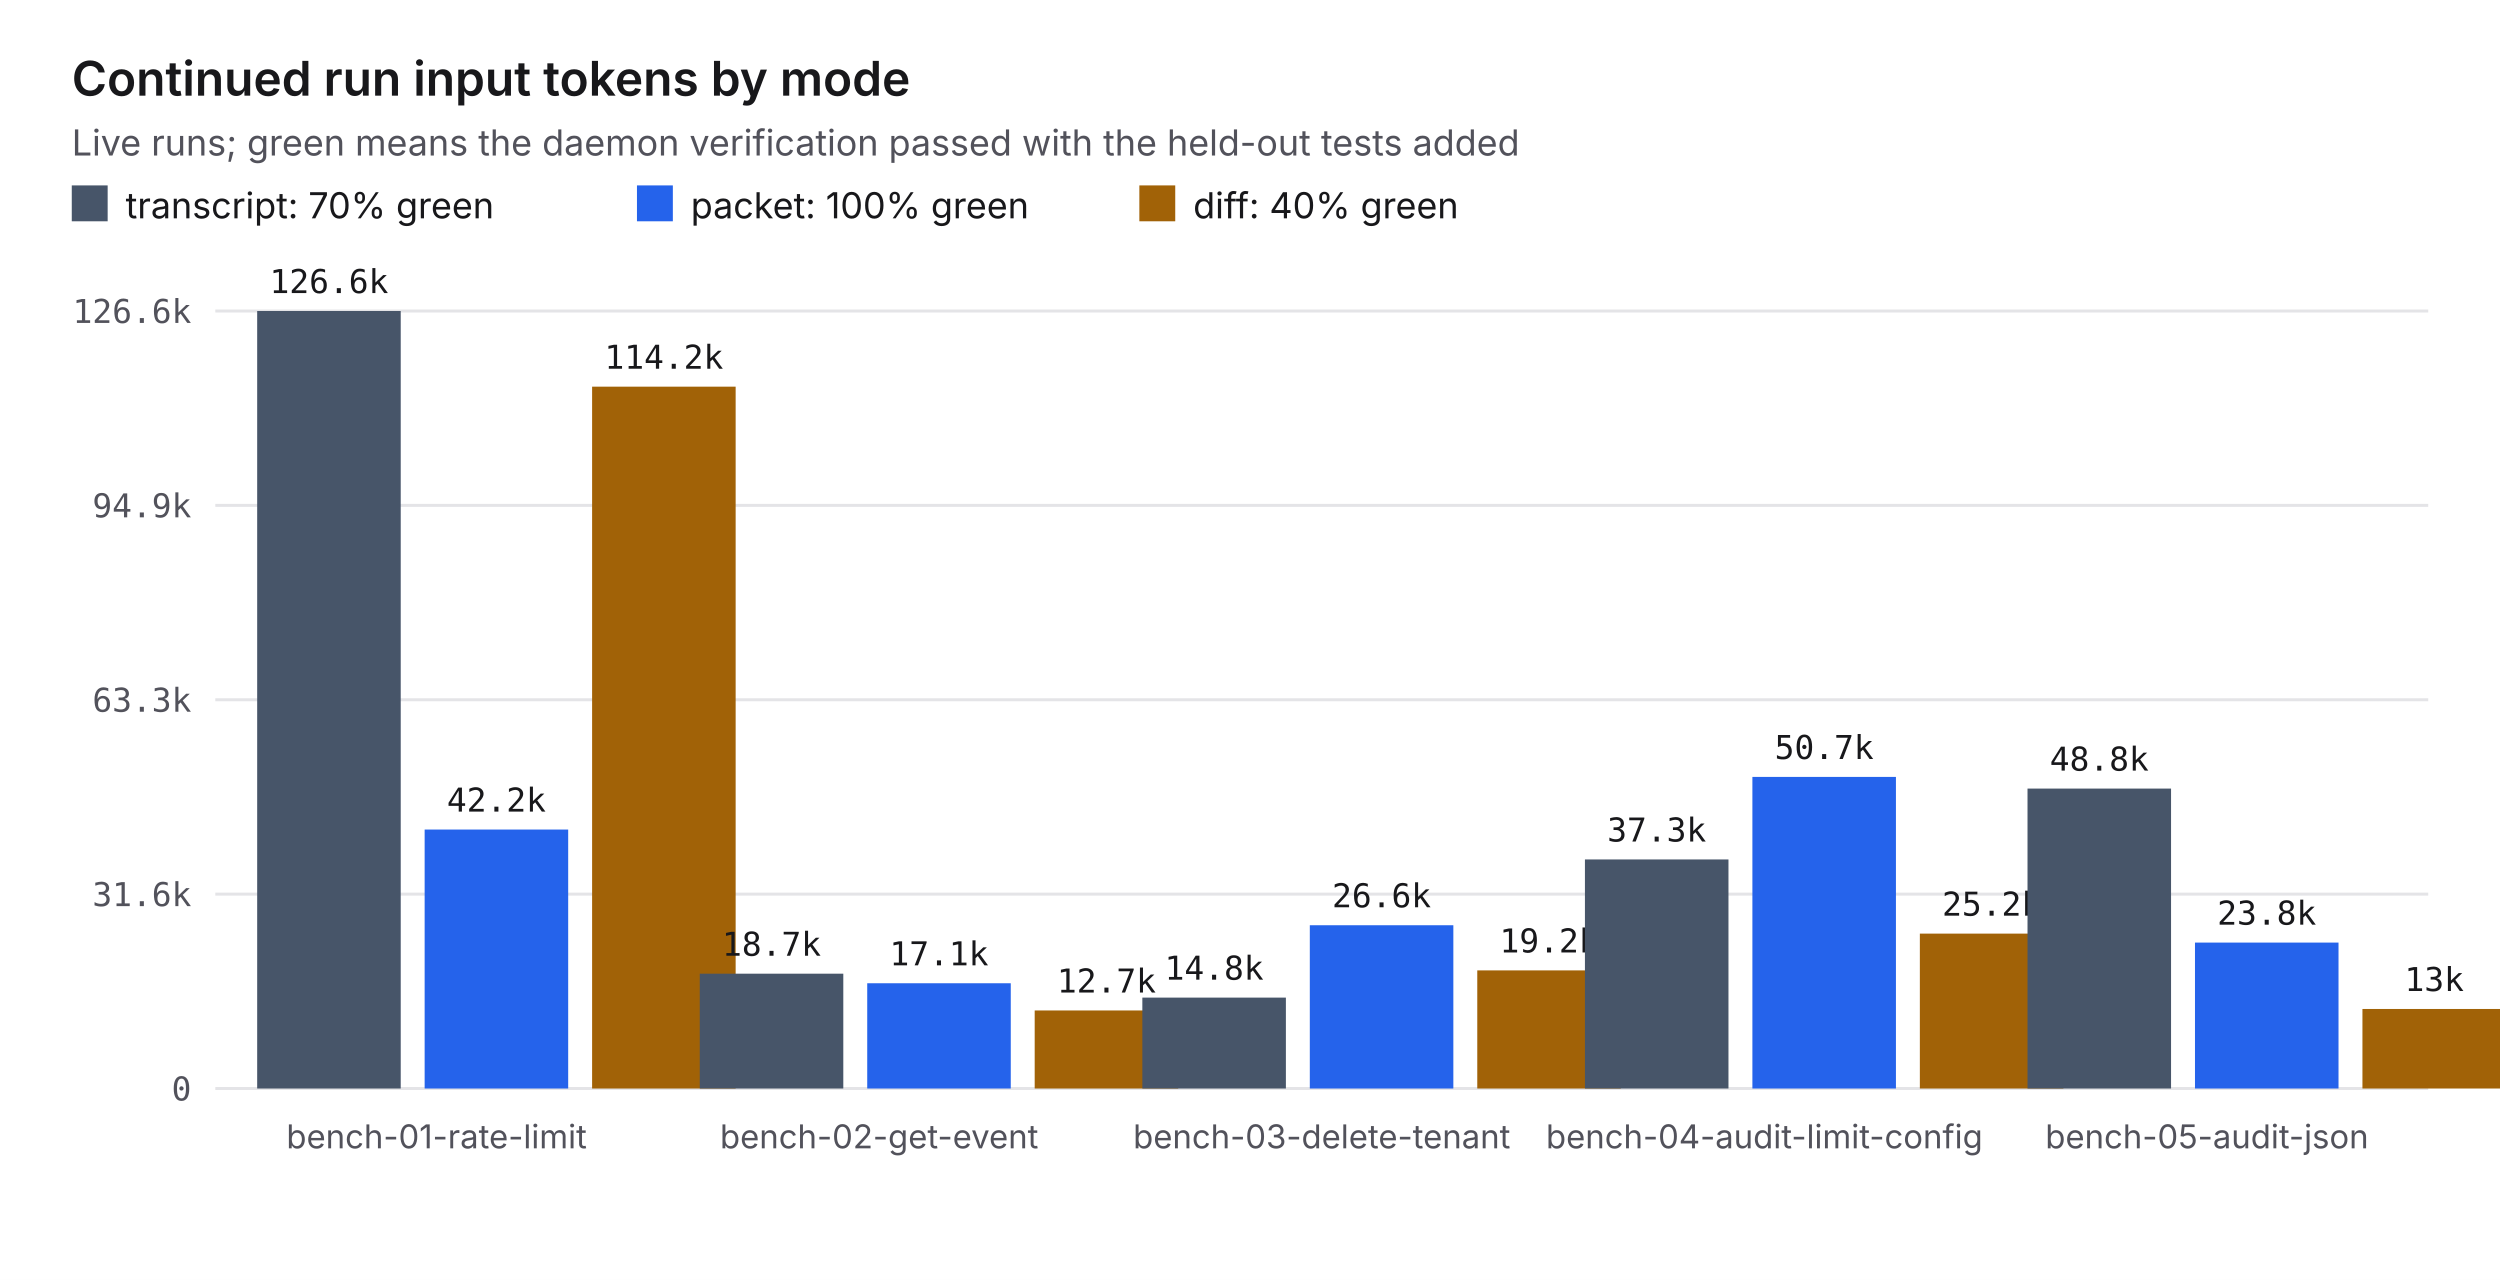
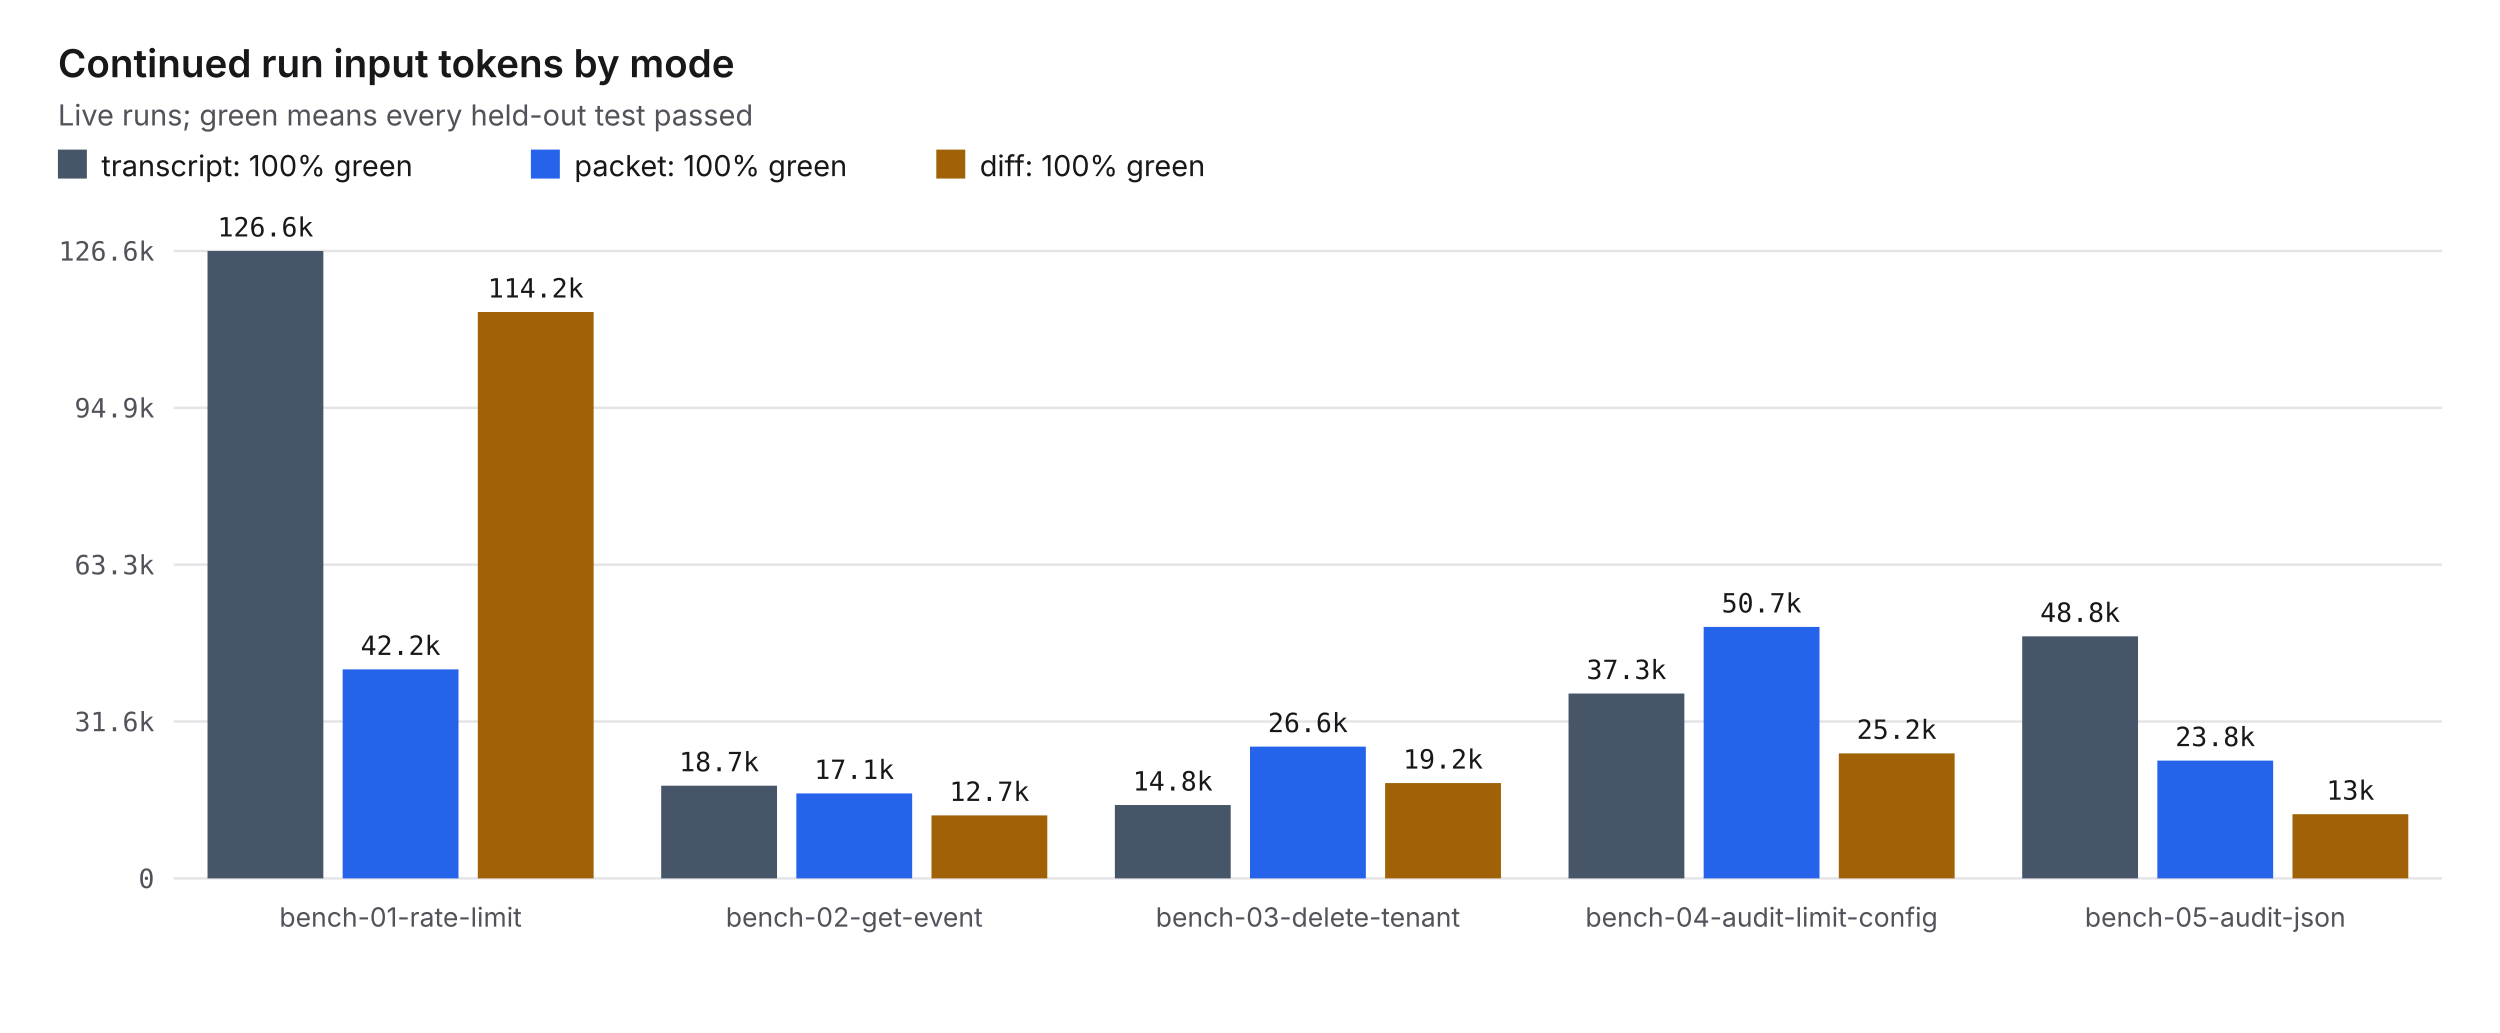
- <svg xmlns="http://www.w3.org/2000/svg" width="836" height="428" viewBox="0 0 836 428" role="img" aria-label="Continued run input tokens by task and mode">
-   <rect width="836" height="428" fill="#ffffff" />
+ <svg xmlns="http://www.w3.org/2000/svg" width="1036" height="428" viewBox="0 0 1036 428" role="img" aria-label="Continued run input tokens by task and mode">
+   <rect width="1036" height="428" fill="#ffffff" />
  <text x="24" y="32" font-family="Geist, Inter, system-ui, sans-serif" font-size="16" font-weight="600" fill="#18181b">Continued run input tokens by mode</text>
-   <text x="24" y="52" font-family="Geist, Inter, system-ui, sans-serif" font-size="12" fill="#52525b">Live runs; green means the daemon verification passed with the held-out tests added</text>
+   <text x="24" y="52" font-family="Geist, Inter, system-ui, sans-serif" font-size="12" fill="#52525b">Live runs; green means every held-out test passed</text>
  <rect x="24" y="62" width="12" height="12" fill="#475569" />
-   <text x="42" y="73" font-family="Geist, Inter, system-ui, sans-serif" font-size="12" fill="#18181b">transcript: 70% green</text>
-   <rect x="213" y="62" width="12" height="12" fill="#2563eb" />
-   <text x="231" y="73" font-family="Geist, Inter, system-ui, sans-serif" font-size="12" fill="#18181b">packet: 100% green</text>
-   <rect x="381" y="62" width="12" height="12" fill="#a16207" />
-   <text x="399" y="73" font-family="Geist, Inter, system-ui, sans-serif" font-size="12" fill="#18181b">diff: 40% green</text>
-   <line x1="72" y1="364" x2="812" y2="364" stroke="#e4e4e7" stroke-width="1" />
+   <text x="42" y="73" font-family="Geist, Inter, system-ui, sans-serif" font-size="12" fill="#18181b">transcript: 100% green</text>
+   <rect x="220" y="62" width="12" height="12" fill="#2563eb" />
+   <text x="238" y="73" font-family="Geist, Inter, system-ui, sans-serif" font-size="12" fill="#18181b">packet: 100% green</text>
+   <rect x="388" y="62" width="12" height="12" fill="#a16207" />
+   <text x="406" y="73" font-family="Geist, Inter, system-ui, sans-serif" font-size="12" fill="#18181b">diff: 100% green</text>
+   <line x1="72" y1="364" x2="1012" y2="364" stroke="#e4e4e7" stroke-width="1" />
  <text x="64" y="368" text-anchor="end" font-family="Geist Mono, ui-monospace, Menlo, monospace" font-size="11" fill="#52525b">0</text>
-   <line x1="72" y1="299" x2="812" y2="299" stroke="#e4e4e7" stroke-width="1" />
+   <line x1="72" y1="299" x2="1012" y2="299" stroke="#e4e4e7" stroke-width="1" />
  <text x="64" y="303" text-anchor="end" font-family="Geist Mono, ui-monospace, Menlo, monospace" font-size="11" fill="#52525b">31.6k</text>
-   <line x1="72" y1="234" x2="812" y2="234" stroke="#e4e4e7" stroke-width="1" />
+   <line x1="72" y1="234" x2="1012" y2="234" stroke="#e4e4e7" stroke-width="1" />
  <text x="64" y="238" text-anchor="end" font-family="Geist Mono, ui-monospace, Menlo, monospace" font-size="11" fill="#52525b">63.3k</text>
-   <line x1="72" y1="169" x2="812" y2="169" stroke="#e4e4e7" stroke-width="1" />
+   <line x1="72" y1="169" x2="1012" y2="169" stroke="#e4e4e7" stroke-width="1" />
  <text x="64" y="173" text-anchor="end" font-family="Geist Mono, ui-monospace, Menlo, monospace" font-size="11" fill="#52525b">94.9k</text>
-   <line x1="72" y1="104" x2="812" y2="104" stroke="#e4e4e7" stroke-width="1" />
+   <line x1="72" y1="104" x2="1012" y2="104" stroke="#e4e4e7" stroke-width="1" />
  <text x="64" y="108" text-anchor="end" font-family="Geist Mono, ui-monospace, Menlo, monospace" font-size="11" fill="#52525b">126.6k</text>
  <g class="group" data-task="bench-01-rate-limit">
    <rect x="86" y="104" width="48" height="260" fill="#475569" />
    <text x="110" y="98" text-anchor="middle" font-family="Geist Mono, ui-monospace, Menlo, monospace" font-size="11" fill="#18181b">126.6k</text>
    <rect x="142" y="277.4" width="48" height="86.6" fill="#2563eb" />
    <text x="166" y="271.4" text-anchor="middle" font-family="Geist Mono, ui-monospace, Menlo, monospace" font-size="11" fill="#18181b">42.2k</text>
    <rect x="198" y="129.3" width="48" height="234.7" fill="#a16207" />
    <text x="222" y="123.3" text-anchor="middle" font-family="Geist Mono, ui-monospace, Menlo, monospace" font-size="11" fill="#18181b">114.2k</text>
-     <text x="146" y="384" text-anchor="middle" font-family="Geist, Inter, system-ui, sans-serif" font-size="11" fill="#52525b">bench-01-rate-limit</text>
+     <text x="166" y="384" text-anchor="middle" font-family="Geist, Inter, system-ui, sans-serif" font-size="11" fill="#52525b">bench-01-rate-limit</text>
  </g>
  <g class="group" data-task="bench-02-get-event">
-     <rect x="234" y="325.6" width="48" height="38.4" fill="#475569" />
-     <text x="258" y="319.6" text-anchor="middle" font-family="Geist Mono, ui-monospace, Menlo, monospace" font-size="11" fill="#18181b">18.7k</text>
-     <rect x="290" y="328.8" width="48" height="35.2" fill="#2563eb" />
-     <text x="314" y="322.8" text-anchor="middle" font-family="Geist Mono, ui-monospace, Menlo, monospace" font-size="11" fill="#18181b">17.1k</text>
-     <rect x="346" y="337.9" width="48" height="26.1" fill="#a16207" />
-     <text x="370" y="331.9" text-anchor="middle" font-family="Geist Mono, ui-monospace, Menlo, monospace" font-size="11" fill="#18181b">12.7k</text>
-     <text x="294" y="384" text-anchor="middle" font-family="Geist, Inter, system-ui, sans-serif" font-size="11" fill="#52525b">bench-02-get-event</text>
+     <rect x="274" y="325.6" width="48" height="38.4" fill="#475569" />
+     <text x="298" y="319.6" text-anchor="middle" font-family="Geist Mono, ui-monospace, Menlo, monospace" font-size="11" fill="#18181b">18.7k</text>
+     <rect x="330" y="328.8" width="48" height="35.2" fill="#2563eb" />
+     <text x="354" y="322.8" text-anchor="middle" font-family="Geist Mono, ui-monospace, Menlo, monospace" font-size="11" fill="#18181b">17.1k</text>
+     <rect x="386" y="337.9" width="48" height="26.1" fill="#a16207" />
+     <text x="410" y="331.9" text-anchor="middle" font-family="Geist Mono, ui-monospace, Menlo, monospace" font-size="11" fill="#18181b">12.7k</text>
+     <text x="354" y="384" text-anchor="middle" font-family="Geist, Inter, system-ui, sans-serif" font-size="11" fill="#52525b">bench-02-get-event</text>
  </g>
  <g class="group" data-task="bench-03-delete-tenant">
-     <rect x="382" y="333.6" width="48" height="30.4" fill="#475569" />
-     <text x="406" y="327.6" text-anchor="middle" font-family="Geist Mono, ui-monospace, Menlo, monospace" font-size="11" fill="#18181b">14.8k</text>
-     <rect x="438" y="309.4" width="48" height="54.6" fill="#2563eb" />
-     <text x="462" y="303.4" text-anchor="middle" font-family="Geist Mono, ui-monospace, Menlo, monospace" font-size="11" fill="#18181b">26.6k</text>
-     <rect x="494" y="324.5" width="48" height="39.5" fill="#a16207" />
-     <text x="518" y="318.5" text-anchor="middle" font-family="Geist Mono, ui-monospace, Menlo, monospace" font-size="11" fill="#18181b">19.2k</text>
-     <text x="442" y="384" text-anchor="middle" font-family="Geist, Inter, system-ui, sans-serif" font-size="11" fill="#52525b">bench-03-delete-tenant</text>
+     <rect x="462" y="333.6" width="48" height="30.4" fill="#475569" />
+     <text x="486" y="327.6" text-anchor="middle" font-family="Geist Mono, ui-monospace, Menlo, monospace" font-size="11" fill="#18181b">14.8k</text>
+     <rect x="518" y="309.4" width="48" height="54.6" fill="#2563eb" />
+     <text x="542" y="303.4" text-anchor="middle" font-family="Geist Mono, ui-monospace, Menlo, monospace" font-size="11" fill="#18181b">26.6k</text>
+     <rect x="574" y="324.5" width="48" height="39.5" fill="#a16207" />
+     <text x="598" y="318.5" text-anchor="middle" font-family="Geist Mono, ui-monospace, Menlo, monospace" font-size="11" fill="#18181b">19.2k</text>
+     <text x="542" y="384" text-anchor="middle" font-family="Geist, Inter, system-ui, sans-serif" font-size="11" fill="#52525b">bench-03-delete-tenant</text>
  </g>
  <g class="group" data-task="bench-04-audit-limit-config">
-     <rect x="530" y="287.4" width="48" height="76.6" fill="#475569" />
-     <text x="554" y="281.4" text-anchor="middle" font-family="Geist Mono, ui-monospace, Menlo, monospace" font-size="11" fill="#18181b">37.3k</text>
-     <rect x="586" y="259.8" width="48" height="104.2" fill="#2563eb" />
-     <text x="610" y="253.8" text-anchor="middle" font-family="Geist Mono, ui-monospace, Menlo, monospace" font-size="11" fill="#18181b">50.7k</text>
-     <rect x="642" y="312.2" width="48" height="51.8" fill="#a16207" />
-     <text x="666" y="306.2" text-anchor="middle" font-family="Geist Mono, ui-monospace, Menlo, monospace" font-size="11" fill="#18181b">25.2k</text>
-     <text x="590" y="384" text-anchor="middle" font-family="Geist, Inter, system-ui, sans-serif" font-size="11" fill="#52525b">bench-04-audit-limit-config</text>
+     <rect x="650" y="287.4" width="48" height="76.6" fill="#475569" />
+     <text x="674" y="281.4" text-anchor="middle" font-family="Geist Mono, ui-monospace, Menlo, monospace" font-size="11" fill="#18181b">37.3k</text>
+     <rect x="706" y="259.8" width="48" height="104.2" fill="#2563eb" />
+     <text x="730" y="253.8" text-anchor="middle" font-family="Geist Mono, ui-monospace, Menlo, monospace" font-size="11" fill="#18181b">50.7k</text>
+     <rect x="762" y="312.2" width="48" height="51.8" fill="#a16207" />
+     <text x="786" y="306.2" text-anchor="middle" font-family="Geist Mono, ui-monospace, Menlo, monospace" font-size="11" fill="#18181b">25.2k</text>
+     <text x="730" y="384" text-anchor="middle" font-family="Geist, Inter, system-ui, sans-serif" font-size="11" fill="#52525b">bench-04-audit-limit-config</text>
  </g>
  <g class="group" data-task="bench-05-audit-json">
-     <rect x="678" y="263.7" width="48" height="100.3" fill="#475569" />
-     <text x="702" y="257.7" text-anchor="middle" font-family="Geist Mono, ui-monospace, Menlo, monospace" font-size="11" fill="#18181b">48.8k</text>
-     <rect x="734" y="315.2" width="48" height="48.8" fill="#2563eb" />
-     <text x="758" y="309.2" text-anchor="middle" font-family="Geist Mono, ui-monospace, Menlo, monospace" font-size="11" fill="#18181b">23.8k</text>
-     <rect x="790" y="337.4" width="48" height="26.6" fill="#a16207" />
-     <text x="814" y="331.4" text-anchor="middle" font-family="Geist Mono, ui-monospace, Menlo, monospace" font-size="11" fill="#18181b">13k</text>
-     <text x="738" y="384" text-anchor="middle" font-family="Geist, Inter, system-ui, sans-serif" font-size="11" fill="#52525b">bench-05-audit-json</text>
+     <rect x="838" y="263.7" width="48" height="100.3" fill="#475569" />
+     <text x="862" y="257.7" text-anchor="middle" font-family="Geist Mono, ui-monospace, Menlo, monospace" font-size="11" fill="#18181b">48.8k</text>
+     <rect x="894" y="315.2" width="48" height="48.8" fill="#2563eb" />
+     <text x="918" y="309.2" text-anchor="middle" font-family="Geist Mono, ui-monospace, Menlo, monospace" font-size="11" fill="#18181b">23.8k</text>
+     <rect x="950" y="337.4" width="48" height="26.6" fill="#a16207" />
+     <text x="974" y="331.4" text-anchor="middle" font-family="Geist Mono, ui-monospace, Menlo, monospace" font-size="11" fill="#18181b">13k</text>
+     <text x="918" y="384" text-anchor="middle" font-family="Geist, Inter, system-ui, sans-serif" font-size="11" fill="#52525b">bench-05-audit-json</text>
  </g>
</svg>
